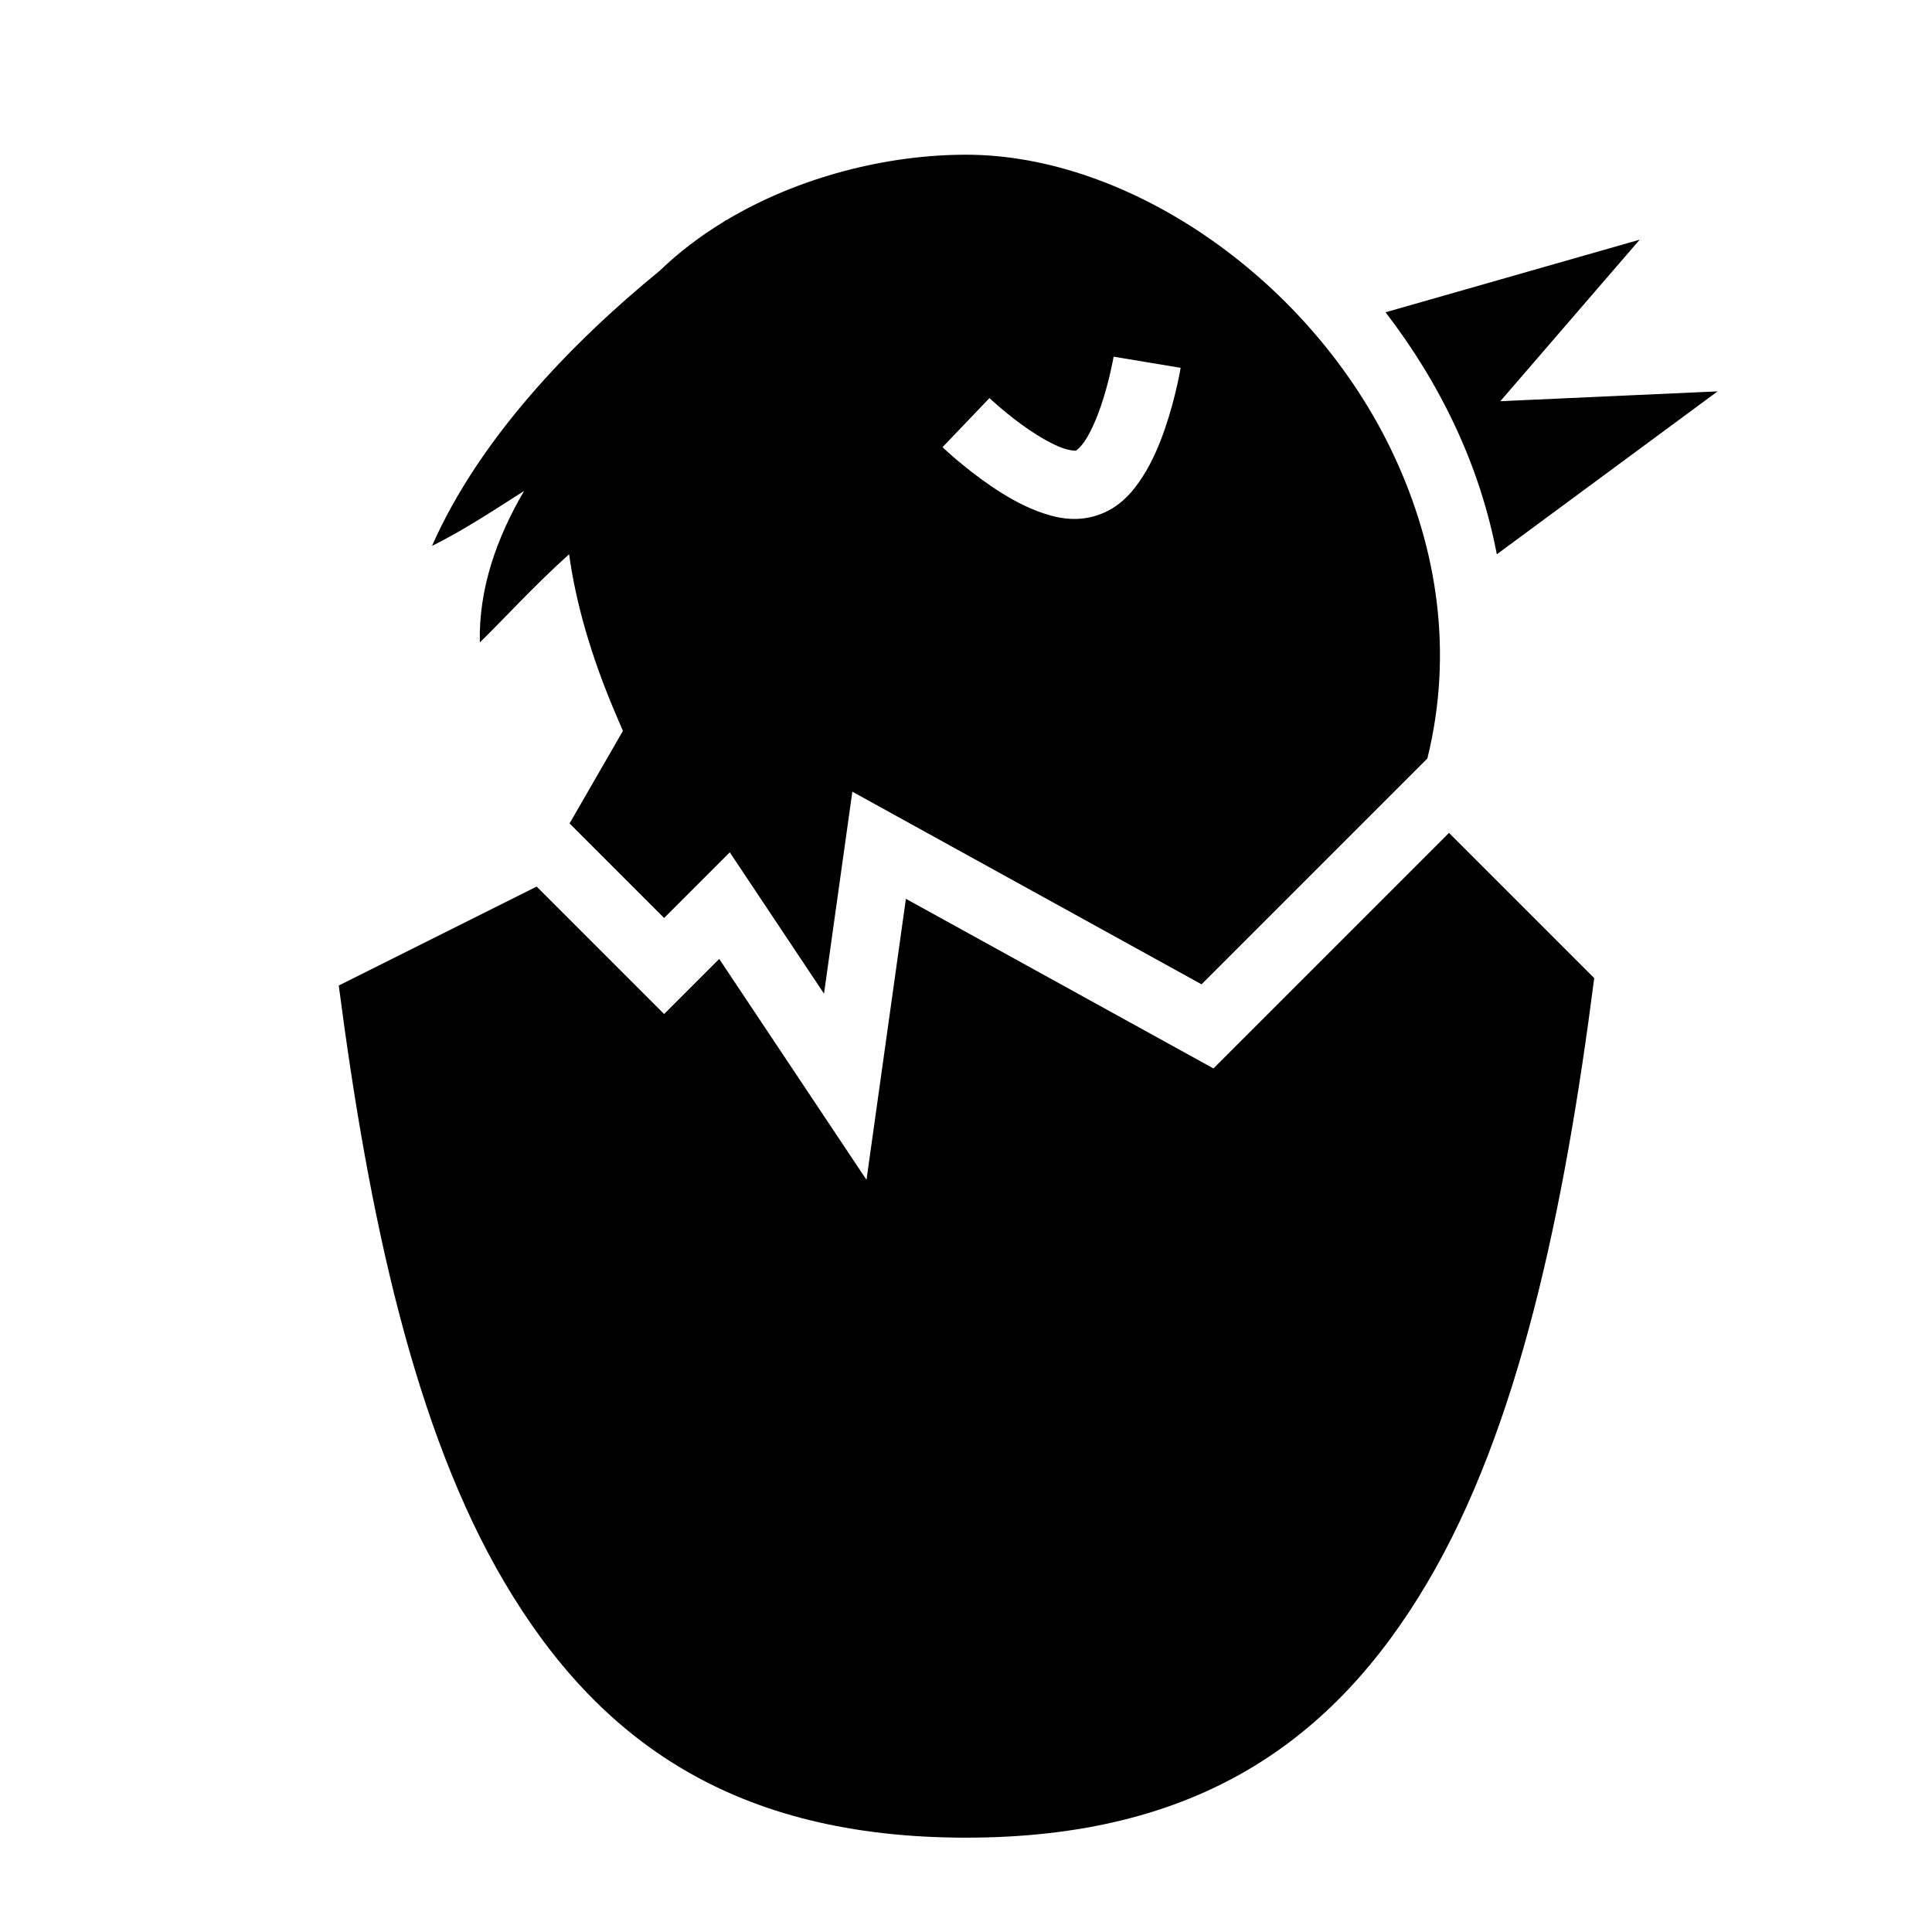
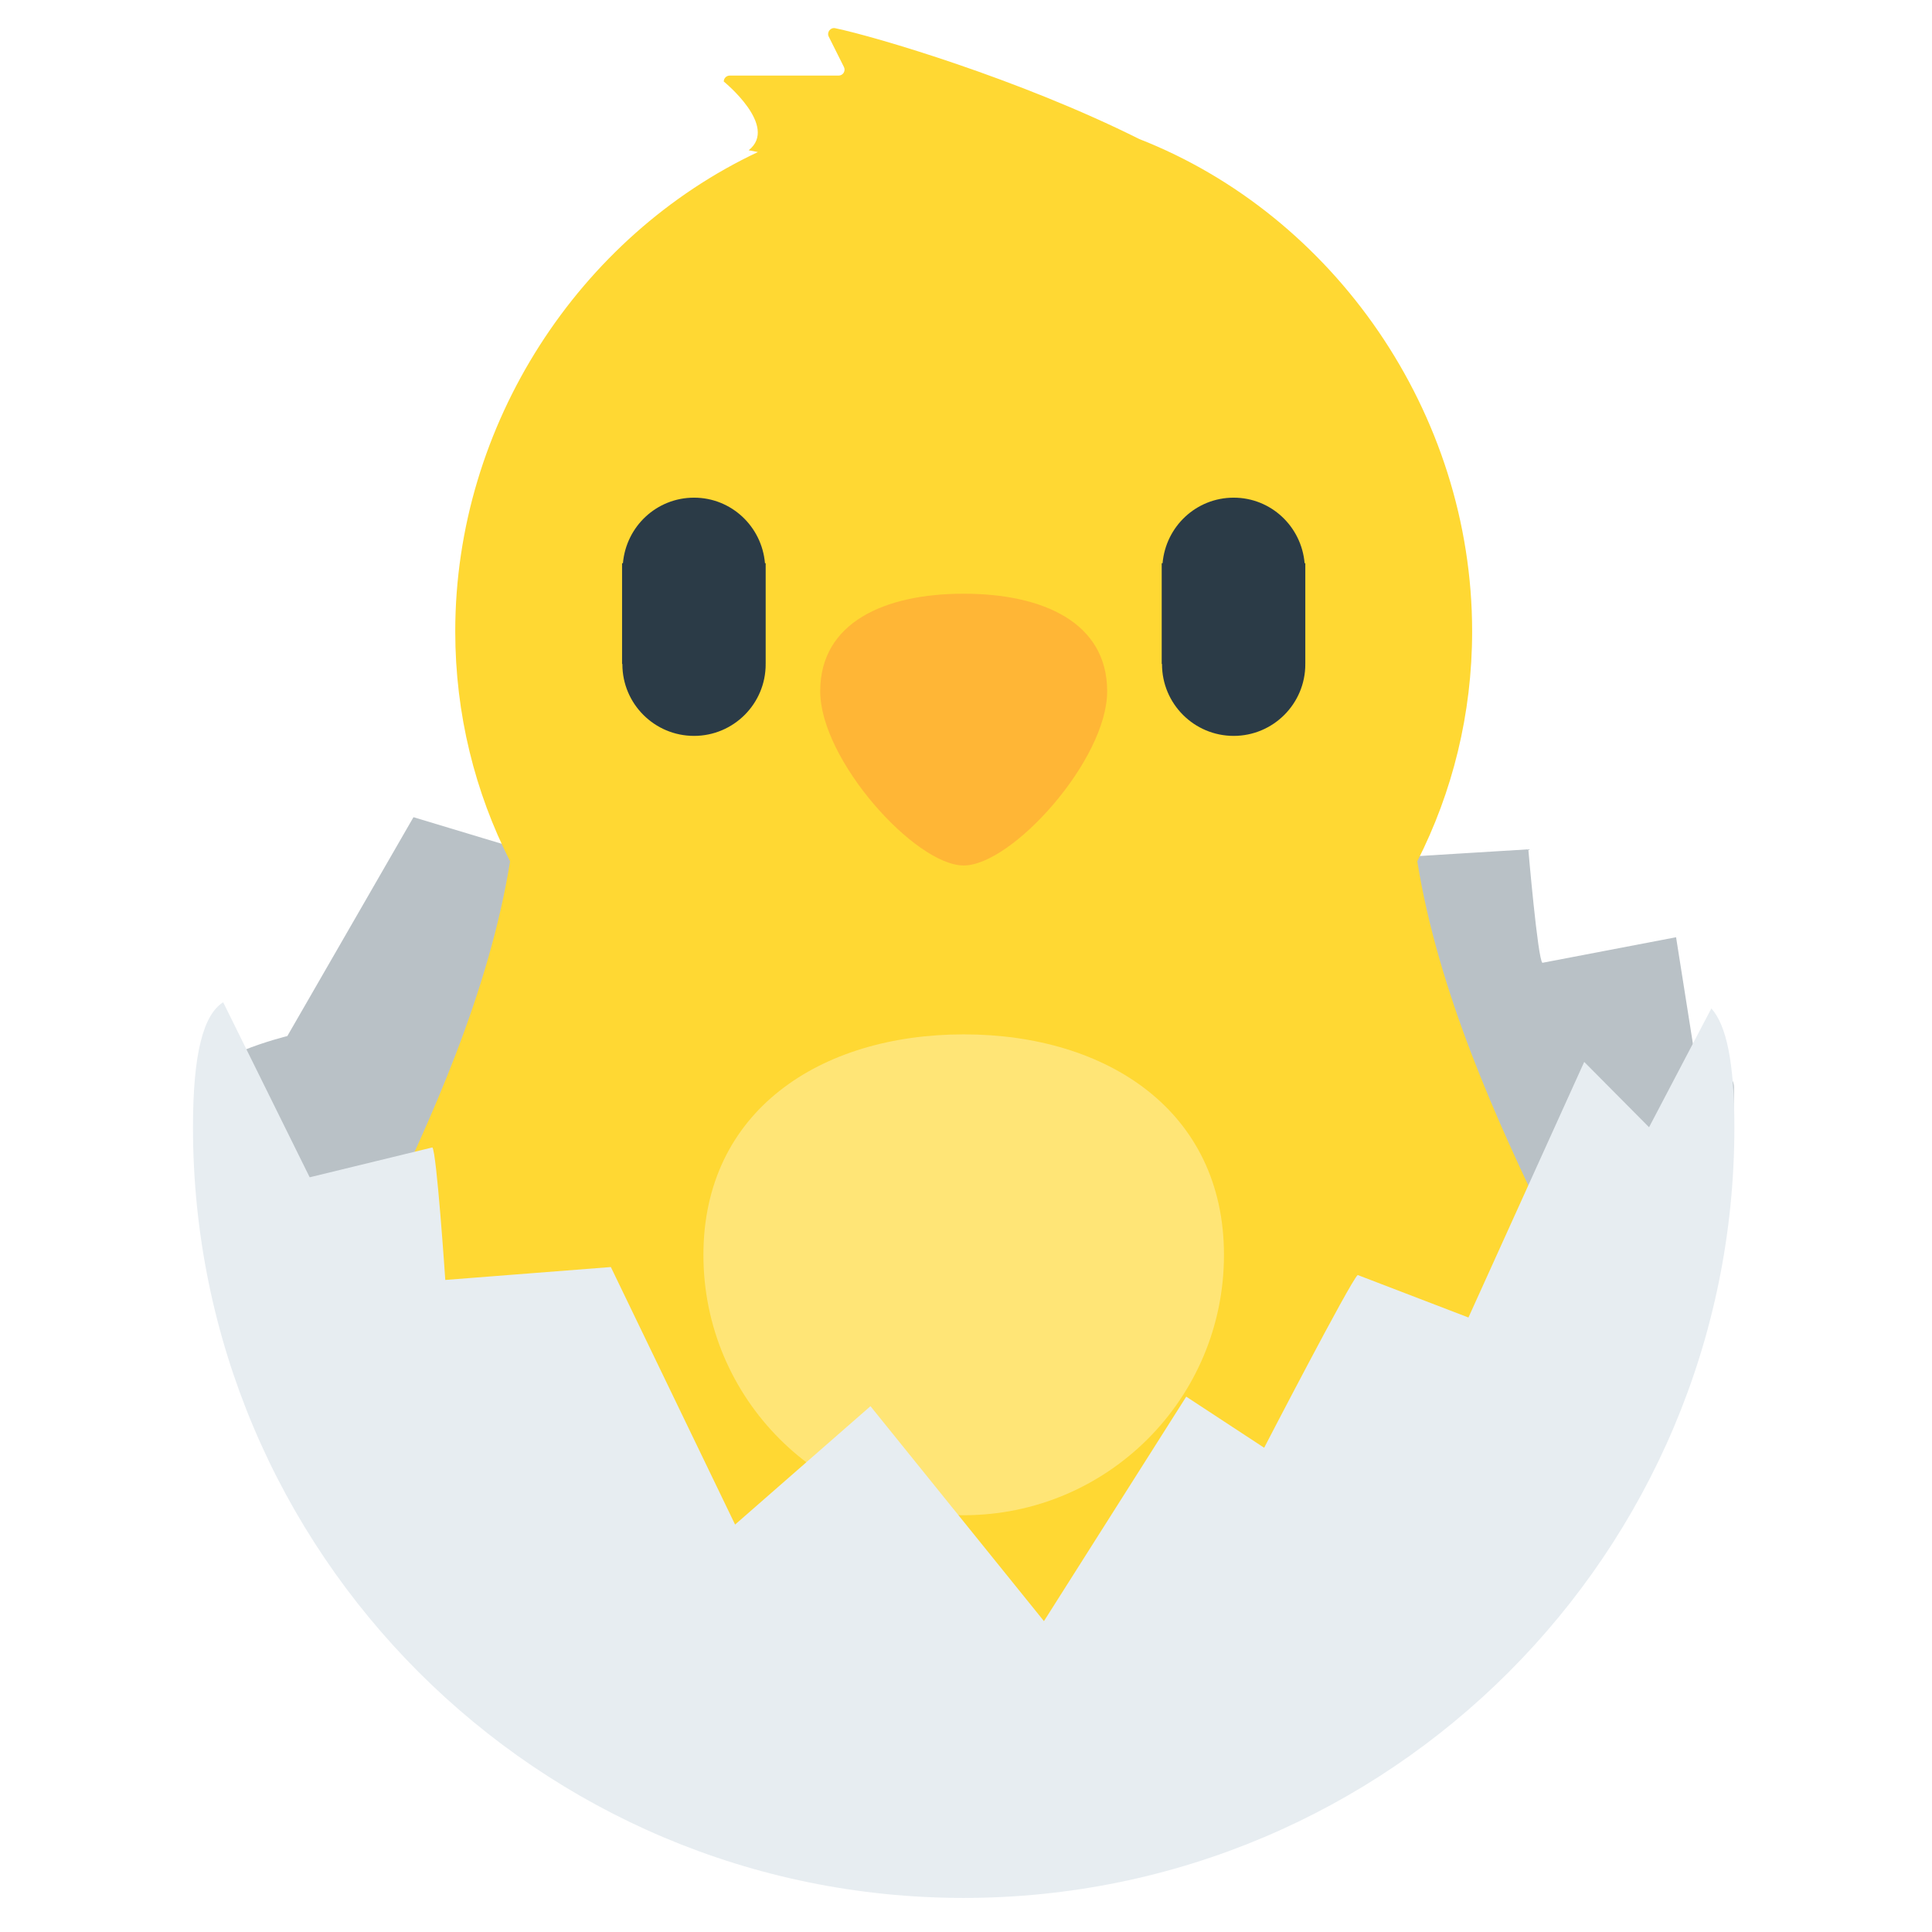
<svg xmlns="http://www.w3.org/2000/svg" width="512" height="512" viewBox="0 0 512 512">
-   <path fill="currentColor" d="M256 41c-20.794 0-44.2 5.78-63.58 17.39l.02-.097c-.22.156-.446.327-.667.484c-6.127 3.73-11.838 8.045-16.923 12.955c-23.71 19.373-47.905 44.71-60.37 72.948c8.37-4.155 16.365-9.44 24.41-14.576c-7.315 12.505-12.044 25.924-11.728 40.148c5.928-5.75 14.24-14.91 23.656-23.375c1.76 12.773 5.742 26.938 12.49 42.68l1.772 4.138l-14.135 24.522L176 243.273l17.398-17.4l24.973 37.46l7.51-53.526l92.542 51.045l59.848-59.848c6.983-28.36 2.508-55.906-8.856-80.26C347.812 74.447 299.554 41 256 41m178.535 22.518l-67.35 19.24c7.213 9.367 13.49 19.55 18.54 30.375c4.977 10.666 8.705 21.998 10.947 33.763l58.512-43.18l-57.584 2.608zM295.12 94.525l17.76 2.95s-1.25 7.662-4.126 16.035c-1.438 4.186-3.263 8.626-5.897 12.746c-2.633 4.12-6.164 8.334-12.01 10.283c-5.848 1.948-11.2.694-15.78-1.022c-4.577-1.716-8.704-4.172-12.366-6.66c-7.323-4.972-12.92-10.352-12.92-10.352l12.44-13.012s4.745 4.505 10.592 8.475c2.924 1.984 6.092 3.764 8.575 4.694s3.958.734 3.767.797c-.19.064 1.108-.664 2.535-2.897c1.427-2.234 2.893-5.56 4.04-8.9c2.296-6.685 3.39-13.138 3.39-13.138zM384 220.727l-62.422 62.42l-81.504-44.954l-10.445 74.475l-39.028-58.54l-14.602 14.6l-33.777-33.777l-52.444 26.224c7.958 61.16 20 117.686 43.968 158.248C158.542 461.382 194.625 487 256 487s97.458-25.62 122.252-67.578c24.226-40.998 36.277-98.293 44.232-160.21L384 220.726z" />
+   <path fill="#b9c1c6" d="m444.178 248.378l-35.426 6.776c-1.23-.945-3.731-30.072-3.731-30.072l-47.809 2.93l-35.874-58.442l-39.092 26.864l-50.095-48.777l-41.085 50.943l-22.501-11.597s-24.893 37.782-27.011 39.203l-31.979-9.643l-33.428 58.005s-23.56 5.73-23.56 13.534c0 112.371 91.094 203.465 203.465 203.465s203.465-91.094 203.465-203.465c0-5.513-10.452-6.12-10.882-11.523z" />
+   <path fill="#ffd833" d="M410.7 326.01c-14.319-29.45-29.504-63.146-35.106-97.749c9.294-18.299 14.536-39.002 14.536-60.93c0-58.057-36.719-110.311-88.198-130.482c-31.852-15.929-69.974-27.16-80.577-29.371c-1.288-.268-2.311 1.069-1.722 2.245l4.017 8.033a1.574 1.574 0 0 1-1.407 2.277h-28.865c-.869 0-1.573.704-1.573 1.573c0 0 14.66 11.865 6.597 18.217l2.458.47c-47.249 22.237-80.214 72.03-80.214 127.036c0 21.929 5.243 42.632 14.536 60.931c-5.602 34.603-20.787 68.299-35.106 97.749c-16.963 34.888-1.617 34.658 31.226 23.688c19.031 50.002 67.405 85.534 124.086 85.534s105.055-35.532 124.086-85.534c32.842 10.971 48.189 11.201 31.226-23.687" />
+   <path fill="#ffe576" d="M324.363 332.575c0 38.094-30.881 68.975-68.975 68.975s-68.975-30.881-68.975-68.975s30.881-58.456 68.975-58.456s68.975 20.362 68.975 58.456" />
+   <path fill="#2b3b47" d="M202.911 149.263v26.693h-.04c0 .04.04.054.04.074c0 10.483-8.505 18.988-18.988 18.988s-18.988-8.505-18.988-18.988v-.074h-.081v-26.693h.229c.848-9.724 8.895-17.375 18.841-17.375c9.918 0 17.966 7.651 18.801 17.375zm142.824 0c-.835-9.724-8.883-17.375-18.801-17.375c-9.945 0-17.993 7.651-18.841 17.375h-.229v26.693h.081v.074c0 10.483 8.505 18.988 18.988 18.988s18.988-8.505 18.988-18.988c0-.021-.04-.034-.04-.074h.04v-26.693z" />
+   <path fill="#ffb636" d="M217.365 183.183c0-18.217 17.023-25.844 38.022-25.844s38.022 7.627 38.022 25.844s-25.21 46.178-38.022 46.178s-38.022-27.961-38.022-46.178" />
+   <path fill="#e7edf1" d="m437.017 298.729l-17.184-17.314l-30.679 67.736l-29.349-11.261c-1.943 1.659-24.79 45.779-24.79 45.779l-20.651-13.543l-37.706 59.49l-45.975-56.961l-35.877 31.371l-32.924-68.247l-43.877 3.421s-2.295-34.013-3.424-35.117l-32.513 7.913l-22.926-46.387c-5.206 3.296-8 13.415-8 33.118c0 112.801 91.443 204.244 204.244 204.244S459.63 411.528 459.63 298.727c0-17.152-2.118-27.038-6.1-31.487z" />
</svg>
